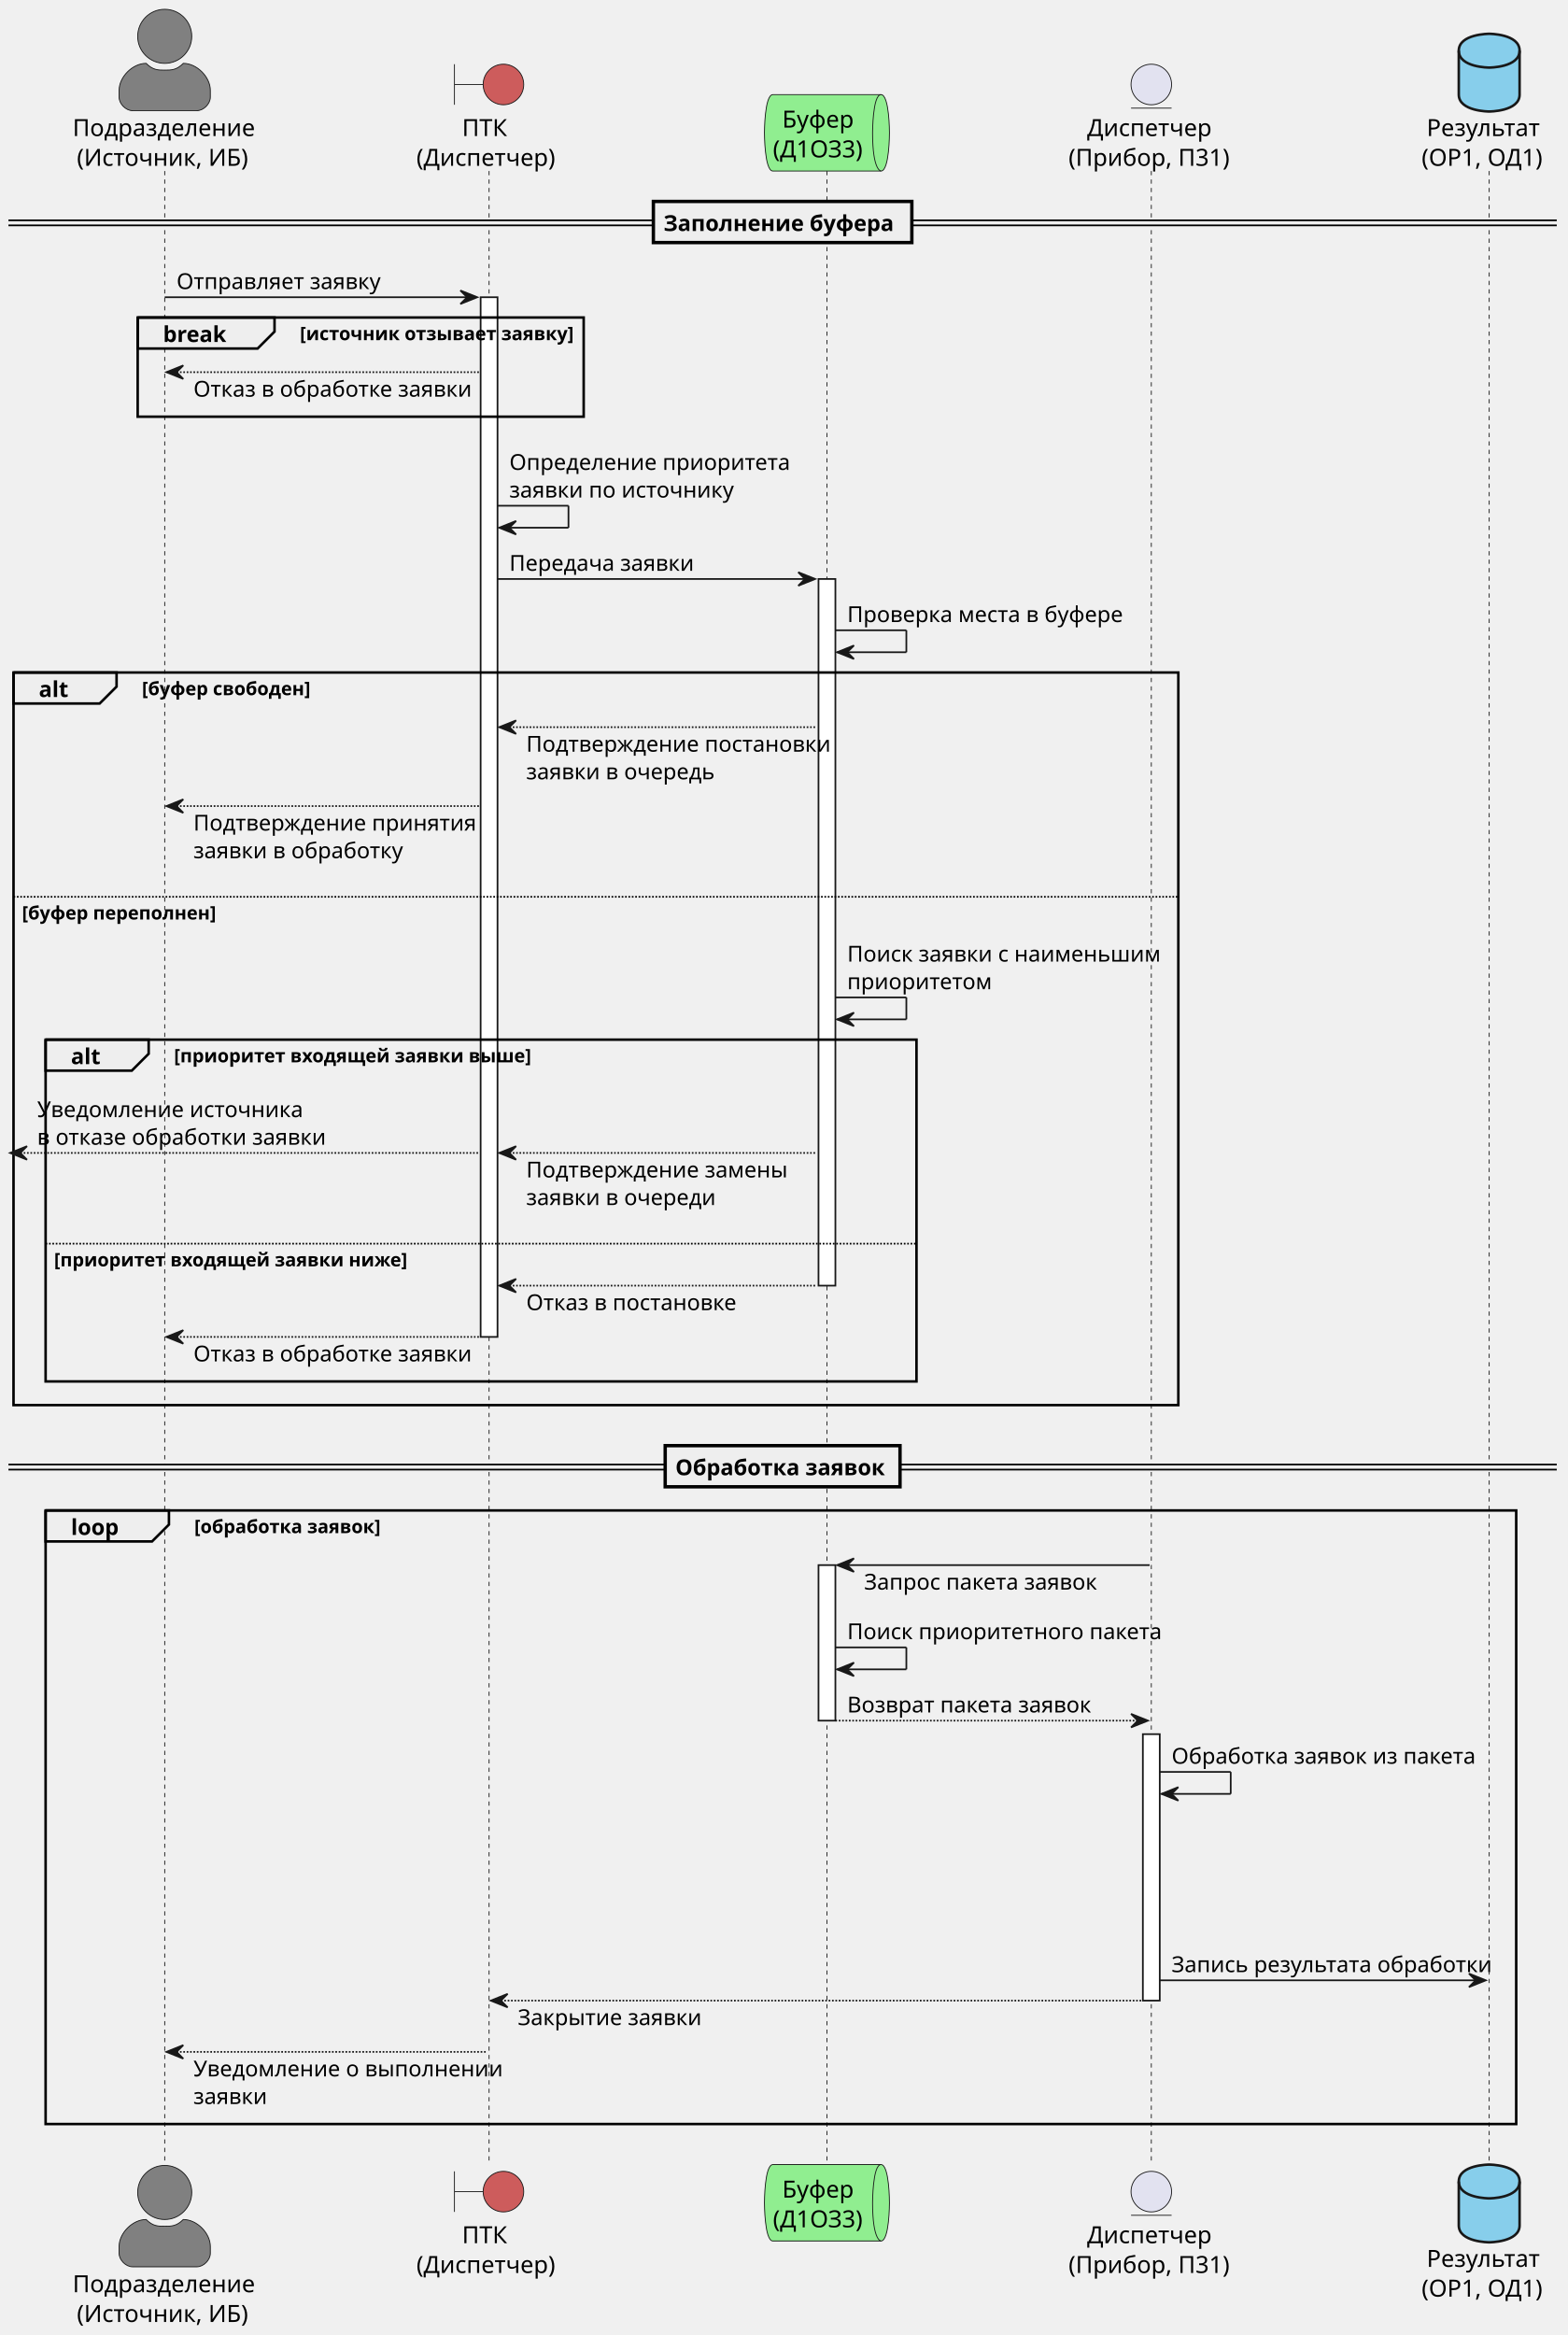
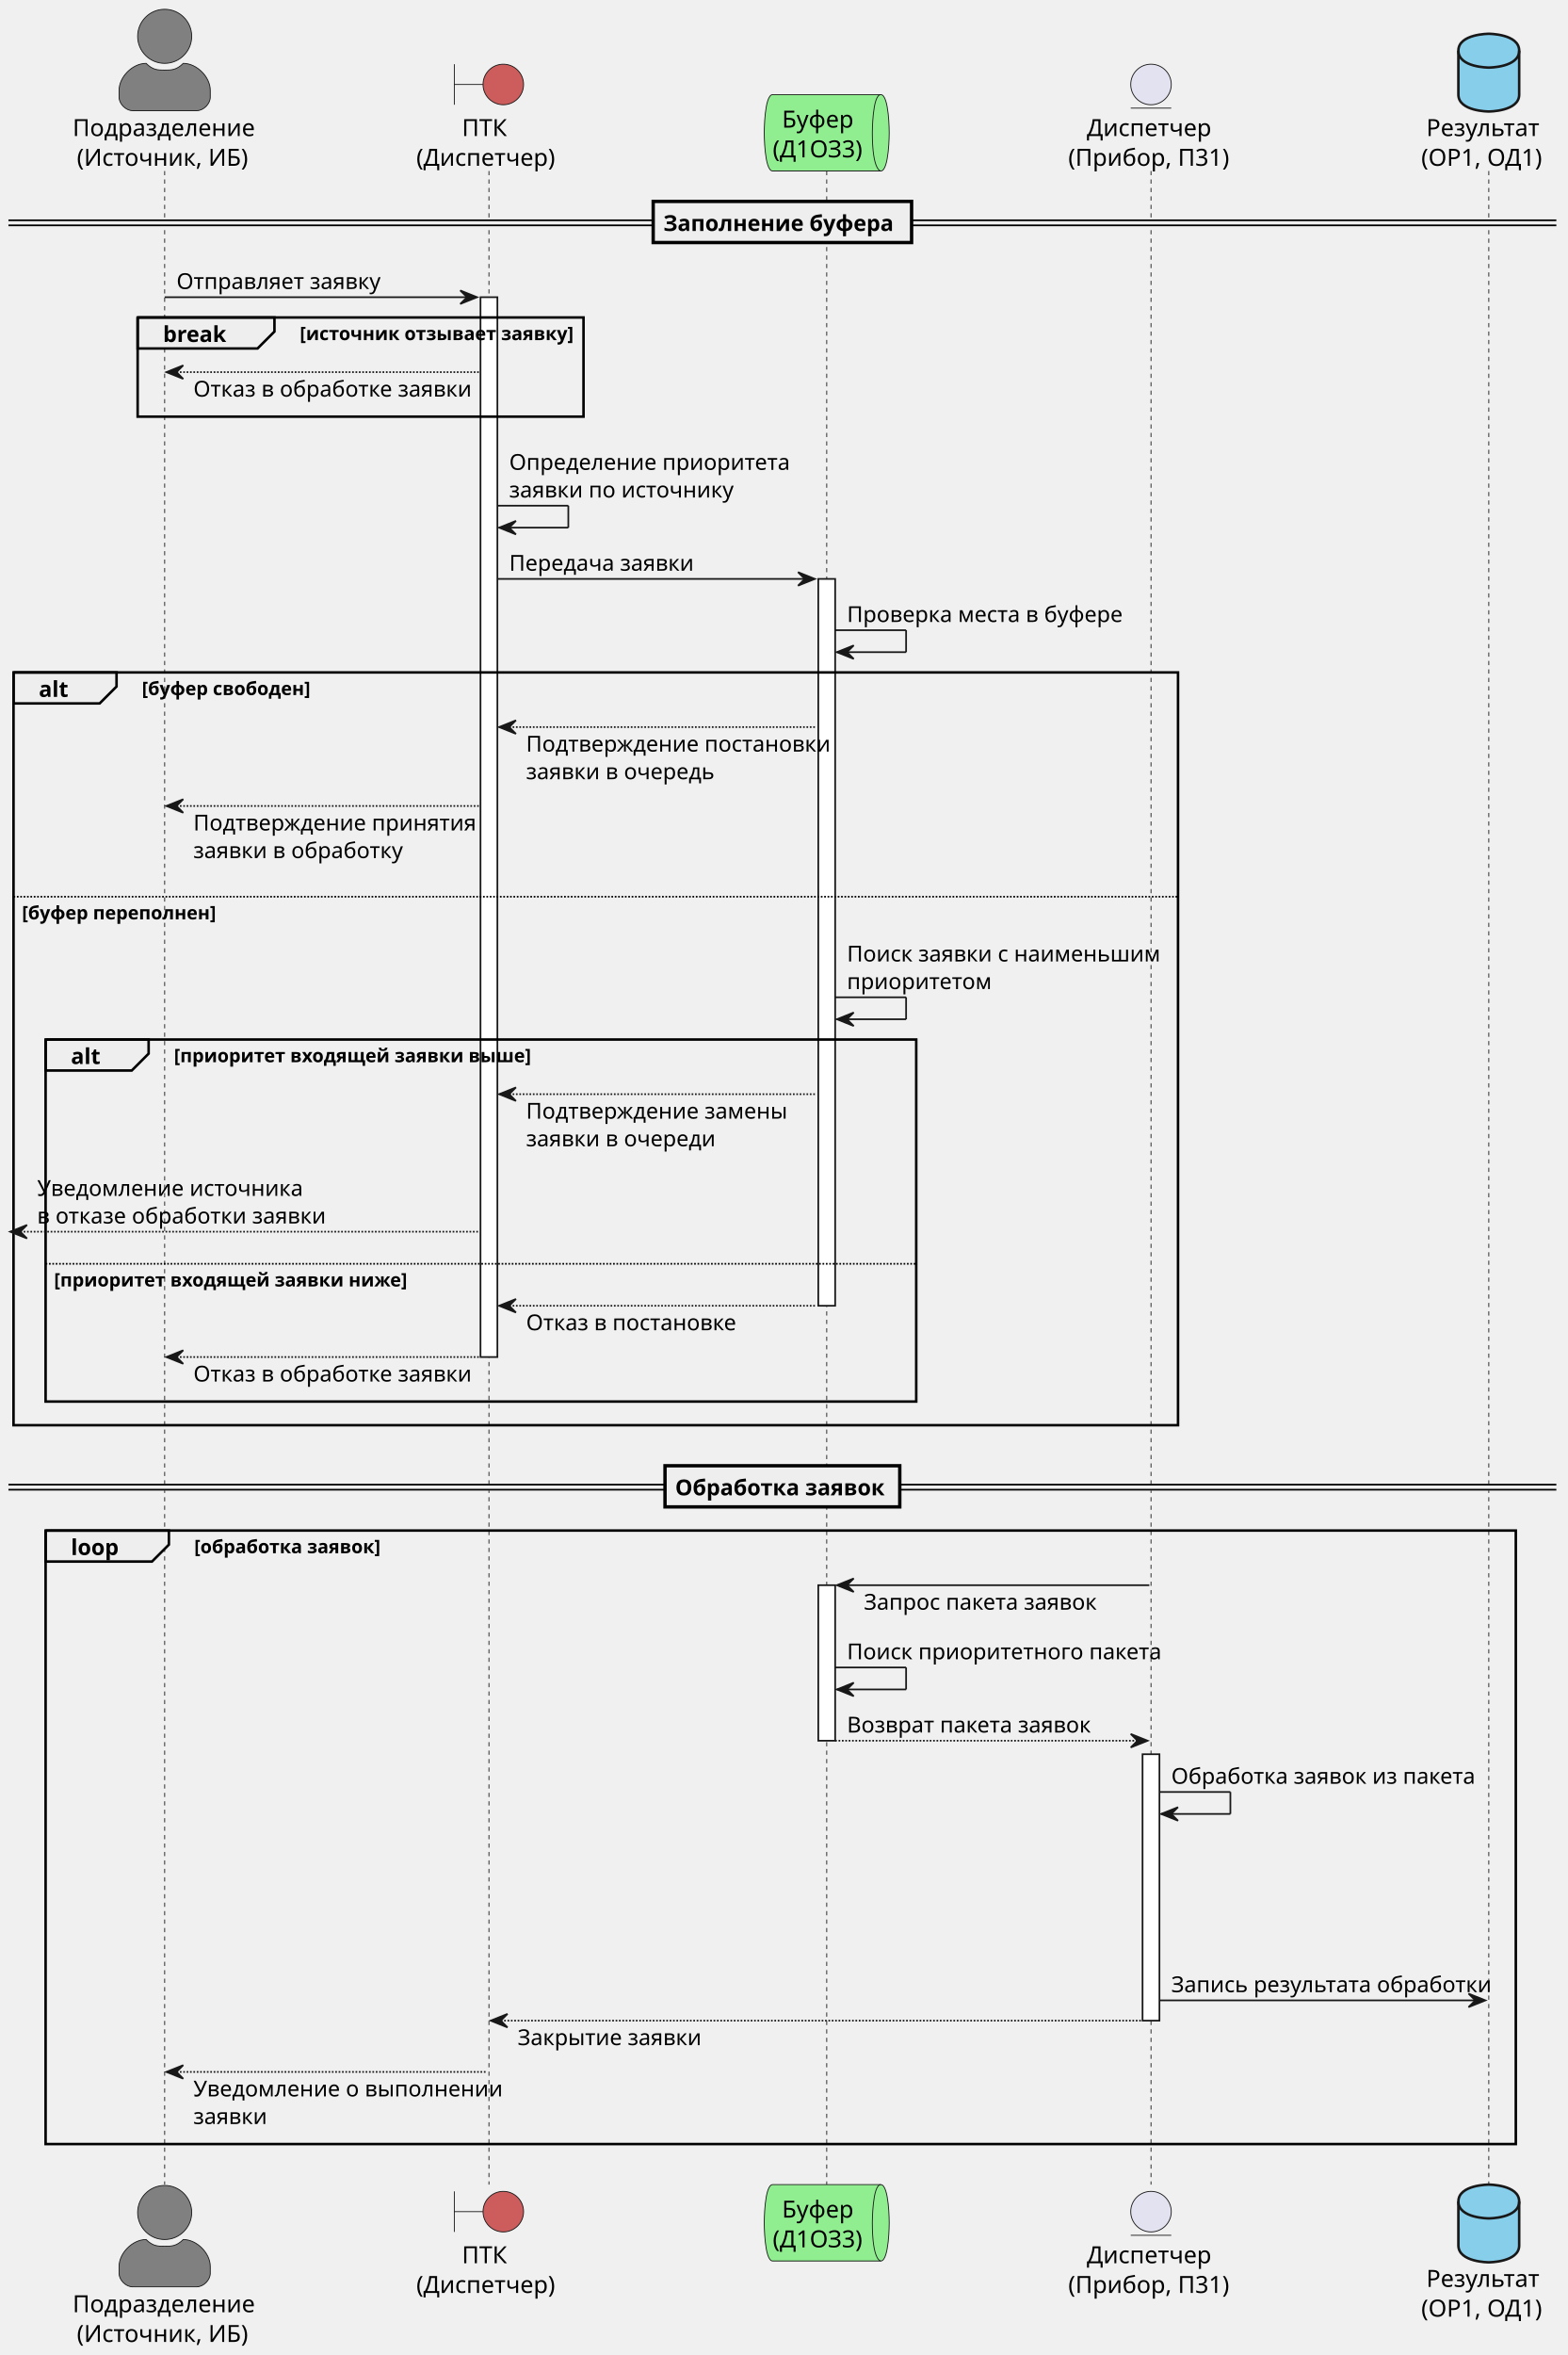
- <svg xmlns="http://www.w3.org/2000/svg" contentStyleType="text/css" height="2764px" preserveAspectRatio="none" style="width:1856px;height:2764px;background:#FFFFFF;" version="1.1" viewBox="0 0 1856 2764" width="1856px" zoomAndPan="magnify">
+ <svg xmlns="http://www.w3.org/2000/svg" contentStyleType="text/css" height="2788px" preserveAspectRatio="none" style="width:1856px;height:2788px;background:#FFFFFF;" version="1.1" viewBox="0 0 1856 2788" width="1856px" zoomAndPan="magnify">
  <defs />
  <g>
-     <line style="stroke:#181818;stroke-width:1.0;stroke-dasharray:5.0,5.0;" x1="195" x2="195" y1="202.438" y2="2562.281" />
-     <line style="stroke:#181818;stroke-width:1.0;stroke-dasharray:5.0,5.0;" x1="579" x2="579" y1="202.438" y2="2562.281" />
-     <rect fill="#FFFFFF" height="1230.703" style="stroke:#181818;stroke-width:2.0;" width="20" x="569" y="351.844" />
-     <line style="stroke:#181818;stroke-width:1.0;stroke-dasharray:5.0,5.0;" x1="979" x2="979" y1="202.438" y2="2562.281" />
-     <rect fill="#FFFFFF" height="836.484" style="stroke:#181818;stroke-width:2.0;" width="20" x="969" y="685.359" />
-     <rect fill="#FFFFFF" height="184.109" style="stroke:#181818;stroke-width:2.0;" width="20" x="969" y="1852.656" />
-     <line style="stroke:#181818;stroke-width:1.0;stroke-dasharray:5.0,5.0;" x1="1363" x2="1363" y1="202.438" y2="2562.281" />
-     <rect fill="#FFFFFF" height="315.406" style="stroke:#181818;stroke-width:2.0;" width="20" x="1353" y="2052.766" />
-     <line style="stroke:#181818;stroke-width:1.0;stroke-dasharray:5.0,5.0;" x1="1763" x2="1763" y1="202.438" y2="2562.281" />
+     <line style="stroke:#181818;stroke-width:1.0;stroke-dasharray:5.0,5.0;" x1="195" x2="195" y1="202.438" y2="2586.281" />
+     <line style="stroke:#181818;stroke-width:1.0;stroke-dasharray:5.0,5.0;" x1="579" x2="579" y1="202.438" y2="2586.281" />
+     <rect fill="#FFFFFF" height="1254.703" style="stroke:#181818;stroke-width:2.0;" width="20" x="569" y="351.844" />
+     <line style="stroke:#181818;stroke-width:1.0;stroke-dasharray:5.0,5.0;" x1="979" x2="979" y1="202.438" y2="2586.281" />
+     <rect fill="#FFFFFF" height="860.484" style="stroke:#181818;stroke-width:2.0;" width="20" x="969" y="685.359" />
+     <rect fill="#FFFFFF" height="184.109" style="stroke:#181818;stroke-width:2.0;" width="20" x="969" y="1876.656" />
+     <line style="stroke:#181818;stroke-width:1.0;stroke-dasharray:5.0,5.0;" x1="1363" x2="1363" y1="202.438" y2="2586.281" />
+     <rect fill="#FFFFFF" height="315.406" style="stroke:#181818;stroke-width:2.0;" width="20" x="1353" y="2076.766" />
+     <line style="stroke:#181818;stroke-width:1.0;stroke-dasharray:5.0,5.0;" x1="1763" x2="1763" y1="202.438" y2="2586.281" />
    <text fill="#000000" font-family="sans-serif" font-size="28" lengthAdjust="spacing" textLength="206" x="86" y="161.066">Подразделение</text>
    <text fill="#000000" font-family="sans-serif" font-size="28" lengthAdjust="spacing" textLength="196" x="91" y="196.285">(Источник, ИБ)</text>
    <ellipse cx="195" cy="43" fill="#808080" rx="32" ry="32" style="stroke:#181818;stroke-width:1.0;" />
    <path d="M195,83 C203,83 209,83 217,75 C233,75 249,91 249,107 L249,115 C249,123 241,131 233,131 L157,131 C149,131 141,123 141,115 L141,107 C141,91 157,75 173,75 C181,83 187,83 195,83 " fill="#808080" style="stroke:#181818;stroke-width:1.0;" />
    <text fill="#000000" font-family="sans-serif" font-size="28" lengthAdjust="spacing" textLength="52" x="547" y="161.066">ПТК</text>
    <text fill="#000000" font-family="sans-serif" font-size="28" lengthAdjust="spacing" textLength="160" x="493" y="196.285">(Диспетчер)</text>
    <path d="M538,76 L538,124 M538,100 L572,100 " fill="none" style="stroke:#181818;stroke-width:1.0;" />
    <ellipse cx="596" cy="100" fill="#CD5C5C" rx="24" ry="24" style="stroke:#181818;stroke-width:1.0;" />
    <path d="M915,112 L1043,112 C1053,112 1053,157.219 1053,157.219 C1053,157.219 1053,202.438 1043,202.438 L915,202.438 C905,202.438 905,157.219 905,157.219 C905,157.219 905,112 915,112 " fill="#90EE90" style="stroke:#181818;stroke-width:1.0;" />
    <path d="M1043,112 C1033,112 1033,157.219 1033,157.219 C1033,202.438 1043,202.438 1043,202.438 " fill="none" style="stroke:#181818;stroke-width:1.0;" />
    <text fill="#000000" font-family="sans-serif" font-size="28" lengthAdjust="spacing" textLength="86" x="926" y="151.066">Буфер</text>
    <text fill="#000000" font-family="sans-serif" font-size="28" lengthAdjust="spacing" textLength="108" x="915" y="186.285">(Д1ОЗ3)</text>
    <text fill="#000000" font-family="sans-serif" font-size="28" lengthAdjust="spacing" textLength="140" x="1287" y="161.066">Диспетчер</text>
    <text fill="#000000" font-family="sans-serif" font-size="28" lengthAdjust="spacing" textLength="184" x="1265" y="196.285">(Прибор, П31)</text>
    <ellipse cx="1363" cy="100" fill="#E2E2F0" rx="24" ry="24" style="stroke:#181818;stroke-width:1.0;" />
    <line style="stroke:#181818;stroke-width:1.0;" x1="1339" x2="1387" y1="128" y2="128" />
    <text fill="#000000" font-family="sans-serif" font-size="28" lengthAdjust="spacing" textLength="136" x="1689" y="161.066">Результат</text>
    <text fill="#000000" font-family="sans-serif" font-size="28" lengthAdjust="spacing" textLength="148" x="1683" y="196.285">(ОР1, ОД1)</text>
    <path d="M1727,60 C1727,40 1763,40 1763,40 C1763,40 1799,40 1799,60 L1799,112 C1799,132 1763,132 1763,132 C1763,132 1727,132 1727,112 L1727,60 " fill="#87CEEB" style="stroke:#181818;stroke-width:3.0;" />
    <path d="M1727,60 C1727,80 1763,80 1763,80 C1763,80 1799,80 1799,60 " fill="none" style="stroke:#181818;stroke-width:3.0;" />
-     <text fill="#000000" font-family="sans-serif" font-size="28" lengthAdjust="spacing" textLength="206" x="86" y="2713.348">Подразделение</text>
-     <text fill="#000000" font-family="sans-serif" font-size="28" lengthAdjust="spacing" textLength="196" x="91" y="2748.566">(Источник, ИБ)</text>
-     <ellipse cx="195" cy="2595.281" fill="#808080" rx="32" ry="32" style="stroke:#181818;stroke-width:1.0;" />
-     <path d="M195,2635.281 C203,2635.281 209,2635.281 217,2627.281 C233,2627.281 249,2643.281 249,2659.281 L249,2667.281 C249,2675.281 241,2683.281 233,2683.281 L157,2683.281 C149,2683.281 141,2675.281 141,2667.281 L141,2659.281 C141,2643.281 157,2627.281 173,2627.281 C181,2635.281 187,2635.281 195,2635.281 " fill="#808080" style="stroke:#181818;stroke-width:1.0;" />
-     <text fill="#000000" font-family="sans-serif" font-size="28" lengthAdjust="spacing" textLength="52" x="547" y="2655.348">ПТК</text>
-     <text fill="#000000" font-family="sans-serif" font-size="28" lengthAdjust="spacing" textLength="160" x="493" y="2690.566">(Диспетчер)</text>
-     <path d="M538,2570.281 L538,2618.281 M538,2594.281 L572,2594.281 " fill="none" style="stroke:#181818;stroke-width:1.0;" />
-     <ellipse cx="596" cy="2594.281" fill="#CD5C5C" rx="24" ry="24" style="stroke:#181818;stroke-width:1.0;" />
-     <path d="M915,2562.281 L1043,2562.281 C1053,2562.281 1053,2607.5 1053,2607.5 C1053,2607.5 1053,2652.719 1043,2652.719 L915,2652.719 C905,2652.719 905,2607.5 905,2607.5 C905,2607.5 905,2562.281 915,2562.281 " fill="#90EE90" style="stroke:#181818;stroke-width:1.0;" />
-     <path d="M1043,2562.281 C1033,2562.281 1033,2607.5 1033,2607.5 C1033,2652.719 1043,2652.719 1043,2652.719 " fill="none" style="stroke:#181818;stroke-width:1.0;" />
-     <text fill="#000000" font-family="sans-serif" font-size="28" lengthAdjust="spacing" textLength="86" x="926" y="2601.348">Буфер</text>
-     <text fill="#000000" font-family="sans-serif" font-size="28" lengthAdjust="spacing" textLength="108" x="915" y="2636.566">(Д1ОЗ3)</text>
-     <text fill="#000000" font-family="sans-serif" font-size="28" lengthAdjust="spacing" textLength="140" x="1287" y="2655.348">Диспетчер</text>
-     <text fill="#000000" font-family="sans-serif" font-size="28" lengthAdjust="spacing" textLength="184" x="1265" y="2690.566">(Прибор, П31)</text>
-     <ellipse cx="1363" cy="2594.281" fill="#E2E2F0" rx="24" ry="24" style="stroke:#181818;stroke-width:1.0;" />
-     <line style="stroke:#181818;stroke-width:1.0;" x1="1339" x2="1387" y1="2622.281" y2="2622.281" />
-     <text fill="#000000" font-family="sans-serif" font-size="28" lengthAdjust="spacing" textLength="136" x="1689" y="2683.348">Результат</text>
-     <text fill="#000000" font-family="sans-serif" font-size="28" lengthAdjust="spacing" textLength="148" x="1683" y="2718.566">(ОР1, ОД1)</text>
-     <path d="M1727,2582.281 C1727,2562.281 1763,2562.281 1763,2562.281 C1763,2562.281 1799,2562.281 1799,2582.281 L1799,2634.281 C1799,2654.281 1763,2654.281 1763,2654.281 C1763,2654.281 1727,2654.281 1727,2634.281 L1727,2582.281 " fill="#87CEEB" style="stroke:#181818;stroke-width:3.0;" />
-     <path d="M1727,2582.281 C1727,2602.281 1763,2602.281 1763,2602.281 C1763,2602.281 1799,2602.281 1799,2582.281 " fill="none" style="stroke:#181818;stroke-width:3.0;" />
+     <text fill="#000000" font-family="sans-serif" font-size="28" lengthAdjust="spacing" textLength="206" x="86" y="2737.348">Подразделение</text>
+     <text fill="#000000" font-family="sans-serif" font-size="28" lengthAdjust="spacing" textLength="196" x="91" y="2772.566">(Источник, ИБ)</text>
+     <ellipse cx="195" cy="2619.281" fill="#808080" rx="32" ry="32" style="stroke:#181818;stroke-width:1.0;" />
+     <path d="M195,2659.281 C203,2659.281 209,2659.281 217,2651.281 C233,2651.281 249,2667.281 249,2683.281 L249,2691.281 C249,2699.281 241,2707.281 233,2707.281 L157,2707.281 C149,2707.281 141,2699.281 141,2691.281 L141,2683.281 C141,2667.281 157,2651.281 173,2651.281 C181,2659.281 187,2659.281 195,2659.281 " fill="#808080" style="stroke:#181818;stroke-width:1.0;" />
+     <text fill="#000000" font-family="sans-serif" font-size="28" lengthAdjust="spacing" textLength="52" x="547" y="2679.348">ПТК</text>
+     <text fill="#000000" font-family="sans-serif" font-size="28" lengthAdjust="spacing" textLength="160" x="493" y="2714.566">(Диспетчер)</text>
+     <path d="M538,2594.281 L538,2642.281 M538,2618.281 L572,2618.281 " fill="none" style="stroke:#181818;stroke-width:1.0;" />
+     <ellipse cx="596" cy="2618.281" fill="#CD5C5C" rx="24" ry="24" style="stroke:#181818;stroke-width:1.0;" />
+     <path d="M915,2586.281 L1043,2586.281 C1053,2586.281 1053,2631.5 1053,2631.5 C1053,2631.5 1053,2676.719 1043,2676.719 L915,2676.719 C905,2676.719 905,2631.5 905,2631.5 C905,2631.5 905,2586.281 915,2586.281 " fill="#90EE90" style="stroke:#181818;stroke-width:1.0;" />
+     <path d="M1043,2586.281 C1033,2586.281 1033,2631.5 1033,2631.5 C1033,2676.719 1043,2676.719 1043,2676.719 " fill="none" style="stroke:#181818;stroke-width:1.0;" />
+     <text fill="#000000" font-family="sans-serif" font-size="28" lengthAdjust="spacing" textLength="86" x="926" y="2625.348">Буфер</text>
+     <text fill="#000000" font-family="sans-serif" font-size="28" lengthAdjust="spacing" textLength="108" x="915" y="2660.566">(Д1ОЗ3)</text>
+     <text fill="#000000" font-family="sans-serif" font-size="28" lengthAdjust="spacing" textLength="140" x="1287" y="2679.348">Диспетчер</text>
+     <text fill="#000000" font-family="sans-serif" font-size="28" lengthAdjust="spacing" textLength="184" x="1265" y="2714.566">(Прибор, П31)</text>
+     <ellipse cx="1363" cy="2618.281" fill="#E2E2F0" rx="24" ry="24" style="stroke:#181818;stroke-width:1.0;" />
+     <line style="stroke:#181818;stroke-width:1.0;" x1="1339" x2="1387" y1="2646.281" y2="2646.281" />
+     <text fill="#000000" font-family="sans-serif" font-size="28" lengthAdjust="spacing" textLength="136" x="1689" y="2707.348">Результат</text>
+     <text fill="#000000" font-family="sans-serif" font-size="28" lengthAdjust="spacing" textLength="148" x="1683" y="2742.566">(ОР1, ОД1)</text>
+     <path d="M1727,2606.281 C1727,2586.281 1763,2586.281 1763,2586.281 C1763,2586.281 1799,2586.281 1799,2606.281 L1799,2658.281 C1799,2678.281 1763,2678.281 1763,2678.281 C1763,2678.281 1727,2678.281 1727,2658.281 L1727,2606.281 " fill="#87CEEB" style="stroke:#181818;stroke-width:3.0;" />
+     <path d="M1727,2606.281 C1727,2626.281 1763,2626.281 1763,2626.281 C1763,2626.281 1799,2626.281 1799,2606.281 " fill="none" style="stroke:#181818;stroke-width:3.0;" />
    <rect fill="#EEEEEE" height="6" style="stroke:#EEEEEE;stroke-width:2.0;" width="1833" x="10" y="260.789" />
    <line style="stroke:#000000;stroke-width:2.0;" x1="10" x2="1843" y1="260.789" y2="260.789" />
    <line style="stroke:#000000;stroke-width:2.0;" x1="10" x2="1843" y1="266.789" y2="266.789" />
    <rect fill="#EEEEEE" height="48.703" style="stroke:#000000;stroke-width:4.0;" width="306" x="773.5" y="238.438" />
    <text fill="#000000" font-family="sans-serif" font-size="26" font-weight="bold" lengthAdjust="spacing" textLength="270" x="785.5" y="273.428">Заполнение буфера</text>
    <polygon fill="#181818" points="545,343.844,565,351.844,545,359.844,553,351.844" style="stroke:#181818;stroke-width:2.0;" />
    <line style="stroke:#181818;stroke-width:2.0;" x1="195" x2="557" y1="351.844" y2="351.844" />
    <text fill="#000000" font-family="sans-serif" font-size="26" lengthAdjust="spacing" textLength="226" x="209" y="342.131">Отправляет заявку</text>
    <path d="M163,375.844 L325,375.844 L325,392.547 L305,412.547 L163,412.547 L163,375.844 " fill="#EEEEEE" style="stroke:#000000;stroke-width:3.0;" />
    <rect fill="none" height="117.406" style="stroke:#000000;stroke-width:3.0;" width="528" x="163" y="375.844" />
    <text fill="#000000" font-family="sans-serif" font-size="26" font-weight="bold" lengthAdjust="spacing" textLength="72" x="193" y="404.834">break</text>
    <text fill="#000000" font-family="sans-serif" font-size="22" font-weight="bold" lengthAdjust="spacing" textLength="304" x="355" y="402.682">[источник отзывает заявку]</text>
    <polygon fill="#181818" points="217,432.547,197,440.547,217,448.547,209,440.547" style="stroke:#181818;stroke-width:2.0;" />
    <line style="stroke:#181818;stroke-width:2.0;stroke-dasharray:2.0,2.0;" x1="205" x2="567" y1="440.547" y2="440.547" />
    <text fill="#000000" font-family="sans-serif" font-size="26" lengthAdjust="spacing" textLength="306" x="229" y="469.537">Отказ в обработке заявки</text>
    <line style="stroke:#181818;stroke-width:2.0;" x1="589" x2="673" y1="598.656" y2="598.656" />
    <line style="stroke:#181818;stroke-width:2.0;" x1="673" x2="673" y1="598.656" y2="624.656" />
    <line style="stroke:#181818;stroke-width:2.0;" x1="591" x2="673" y1="624.656" y2="624.656" />
    <polygon fill="#181818" points="611,616.656,591,624.656,611,632.656,603,624.656" style="stroke:#181818;stroke-width:2.0;" />
    <text fill="#000000" font-family="sans-serif" font-size="26" lengthAdjust="spacing" textLength="302" x="603" y="556.24">Определение приоритета</text>
    <text fill="#000000" font-family="sans-serif" font-size="26" lengthAdjust="spacing" textLength="244" x="603" y="588.943">заявки по источнику</text>
    <polygon fill="#181818" points="945,677.359,965,685.359,945,693.359,953,685.359" style="stroke:#181818;stroke-width:2.0;" />
    <line style="stroke:#181818;stroke-width:2.0;" x1="589" x2="957" y1="685.359" y2="685.359" />
    <text fill="#000000" font-family="sans-serif" font-size="26" lengthAdjust="spacing" textLength="206" x="603" y="675.646">Передача заявки</text>
    <line style="stroke:#181818;stroke-width:2.0;" x1="989" x2="1073" y1="746.062" y2="746.062" />
    <line style="stroke:#181818;stroke-width:2.0;" x1="1073" x2="1073" y1="746.062" y2="772.062" />
    <line style="stroke:#181818;stroke-width:2.0;" x1="991" x2="1073" y1="772.062" y2="772.062" />
    <polygon fill="#181818" points="1011,764.062,991,772.062,1011,780.062,1003,772.062" style="stroke:#181818;stroke-width:2.0;" />
    <text fill="#000000" font-family="sans-serif" font-size="26" lengthAdjust="spacing" textLength="310" x="1003" y="736.35">Проверка места в буфере</text>
    <path d="M16,796.062 L138,796.062 L138,812.766 L118,832.766 L16,832.766 L16,796.062 " fill="#EEEEEE" style="stroke:#000000;stroke-width:3.0;" />
-     <rect fill="none" height="867.188" style="stroke:#000000;stroke-width:3.0;" width="1379" x="16" y="796.062" />
+     <rect fill="none" height="891.188" style="stroke:#000000;stroke-width:3.0;" width="1379" x="16" y="796.062" />
    <text fill="#000000" font-family="sans-serif" font-size="26" font-weight="bold" lengthAdjust="spacing" textLength="32" x="46" y="825.053">alt</text>
    <text fill="#000000" font-family="sans-serif" font-size="22" font-weight="bold" lengthAdjust="spacing" textLength="204" x="168" y="822.9">[буфер свободен]</text>
    <line style="stroke:#000000;stroke-width:2.0;stroke-dasharray:2.0,2.0;" x1="16" x2="1395" y1="1061.578" y2="1061.578" />
    <text fill="#000000" font-family="sans-serif" font-size="22" font-weight="bold" lengthAdjust="spacing" textLength="234" x="26" y="1088.416">[буфер переполнен]</text>
    <polygon fill="#181818" points="611,852.766,591,860.766,611,868.766,603,860.766" style="stroke:#181818;stroke-width:2.0;" />
    <line style="stroke:#181818;stroke-width:2.0;stroke-dasharray:2.0,2.0;" x1="599" x2="967" y1="860.766" y2="860.766" />
    <text fill="#000000" font-family="sans-serif" font-size="26" lengthAdjust="spacing" textLength="332" x="623" y="889.756">Подтверждение постановки</text>
    <text fill="#000000" font-family="sans-serif" font-size="26" lengthAdjust="spacing" textLength="210" x="623" y="922.459">заявки в очередь</text>
    <polygon fill="#181818" points="217,946.172,197,954.172,217,962.172,209,954.172" style="stroke:#181818;stroke-width:2.0;" />
    <line style="stroke:#181818;stroke-width:2.0;stroke-dasharray:2.0,2.0;" x1="205" x2="567" y1="954.172" y2="954.172" />
    <text fill="#000000" font-family="sans-serif" font-size="26" lengthAdjust="spacing" textLength="306" x="229" y="983.162">Подтверждение принятия</text>
    <text fill="#000000" font-family="sans-serif" font-size="26" lengthAdjust="spacing" textLength="230" x="229" y="1015.865">заявки в обработку</text>
    <line style="stroke:#181818;stroke-width:2.0;" x1="989" x2="1073" y1="1180.656" y2="1180.656" />
    <line style="stroke:#181818;stroke-width:2.0;" x1="1073" x2="1073" y1="1180.656" y2="1206.656" />
    <line style="stroke:#181818;stroke-width:2.0;" x1="991" x2="1073" y1="1206.656" y2="1206.656" />
    <polygon fill="#181818" points="1011,1198.656,991,1206.656,1011,1214.656,1003,1206.656" style="stroke:#181818;stroke-width:2.0;" />
    <text fill="#000000" font-family="sans-serif" font-size="26" lengthAdjust="spacing" textLength="346" x="1003" y="1138.24">Поиск заявки с наименьшим</text>
    <text fill="#000000" font-family="sans-serif" font-size="26" lengthAdjust="spacing" textLength="150" x="1003" y="1170.943">приоритетом</text>
    <path d="M54,1230.656 L176,1230.656 L176,1247.359 L156,1267.359 L54,1267.359 L54,1230.656 " fill="#EEEEEE" style="stroke:#000000;stroke-width:3.0;" />
-     <rect fill="none" height="404.594" style="stroke:#000000;stroke-width:3.0;" width="1031" x="54" y="1230.656" />
+     <rect fill="none" height="428.594" style="stroke:#000000;stroke-width:3.0;" width="1031" x="54" y="1230.656" />
    <text fill="#000000" font-family="sans-serif" font-size="26" font-weight="bold" lengthAdjust="spacing" textLength="32" x="84" y="1259.647">alt</text>
    <text fill="#000000" font-family="sans-serif" font-size="22" font-weight="bold" lengthAdjust="spacing" textLength="402" x="206" y="1257.494">[приоритет входящей заявки выше]</text>
-     <line style="stroke:#000000;stroke-width:2.0;stroke-dasharray:2.0,2.0;" x1="54" x2="1085" y1="1472.172" y2="1472.172" />
-     <text fill="#000000" font-family="sans-serif" font-size="22" font-weight="bold" lengthAdjust="spacing" textLength="398" x="64" y="1499.01">[приоритет входящей заявки ниже]</text>
-     <polygon fill="#181818" points="611,1356.766,591,1364.766,611,1372.766,603,1364.766" style="stroke:#181818;stroke-width:2.0;" />
-     <line style="stroke:#181818;stroke-width:2.0;stroke-dasharray:2.0,2.0;" x1="599" x2="967" y1="1364.766" y2="1364.766" />
-     <text fill="#000000" font-family="sans-serif" font-size="26" lengthAdjust="spacing" textLength="288" x="623" y="1393.756">Подтверждение замены</text>
-     <text fill="#000000" font-family="sans-serif" font-size="26" lengthAdjust="spacing" textLength="210" x="623" y="1426.459">заявки в очереди</text>
-     <polygon fill="#181818" points="32,1356.766,12,1364.766,32,1372.766,24,1364.766" style="stroke:#181818;stroke-width:2.0;" />
-     <line style="stroke:#181818;stroke-width:2.0;stroke-dasharray:2.0,2.0;" x1="20" x2="567" y1="1364.766" y2="1364.766" />
-     <text fill="#000000" font-family="sans-serif" font-size="26" lengthAdjust="spacing" textLength="290" x="44" y="1322.35">Уведомление источника</text>
-     <text fill="#000000" font-family="sans-serif" font-size="26" lengthAdjust="spacing" textLength="314" x="44" y="1355.053">в отказе обработки заявки</text>
-     <polygon fill="#181818" points="611,1513.844,591,1521.844,611,1529.844,603,1521.844" style="stroke:#181818;stroke-width:2.0;" />
-     <line style="stroke:#181818;stroke-width:2.0;stroke-dasharray:2.0,2.0;" x1="599" x2="967" y1="1521.844" y2="1521.844" />
-     <text fill="#000000" font-family="sans-serif" font-size="26" lengthAdjust="spacing" textLength="232" x="623" y="1550.834">Отказ в постановке</text>
-     <polygon fill="#181818" points="217,1574.547,197,1582.547,217,1590.547,209,1582.547" style="stroke:#181818;stroke-width:2.0;" />
-     <line style="stroke:#181818;stroke-width:2.0;stroke-dasharray:2.0,2.0;" x1="205" x2="567" y1="1582.547" y2="1582.547" />
-     <text fill="#000000" font-family="sans-serif" font-size="26" lengthAdjust="spacing" textLength="306" x="229" y="1611.537">Отказ в обработке заявки</text>
-     <rect fill="#EEEEEE" height="6" style="stroke:#EEEEEE;stroke-width:2.0;" width="1833" x="10" y="1733.602" />
-     <line style="stroke:#000000;stroke-width:2.0;" x1="10" x2="1843" y1="1733.602" y2="1733.602" />
-     <line style="stroke:#000000;stroke-width:2.0;" x1="10" x2="1843" y1="1739.602" y2="1739.602" />
-     <rect fill="#EEEEEE" height="48.703" style="stroke:#000000;stroke-width:4.0;" width="278" x="787.5" y="1711.25" />
-     <text fill="#000000" font-family="sans-serif" font-size="26" font-weight="bold" lengthAdjust="spacing" textLength="242" x="799.5" y="1746.24">Обработка заявок</text>
-     <path d="M54,1787.953 L200,1787.953 L200,1804.656 L180,1824.656 L54,1824.656 L54,1787.953 " fill="#EEEEEE" style="stroke:#000000;stroke-width:3.0;" />
-     <rect fill="none" height="726.328" style="stroke:#000000;stroke-width:3.0;" width="1741" x="54" y="1787.953" />
-     <text fill="#000000" font-family="sans-serif" font-size="26" font-weight="bold" lengthAdjust="spacing" textLength="56" x="84" y="1816.943">loop</text>
-     <text fill="#000000" font-family="sans-serif" font-size="22" font-weight="bold" lengthAdjust="spacing" textLength="212" x="230" y="1814.791">[обработка заявок]</text>
-     <polygon fill="#181818" points="1011,1844.656,991,1852.656,1011,1860.656,1003,1852.656" style="stroke:#181818;stroke-width:2.0;" />
-     <line style="stroke:#181818;stroke-width:2.0;" x1="999" x2="1361" y1="1852.656" y2="1852.656" />
-     <text fill="#000000" font-family="sans-serif" font-size="26" lengthAdjust="spacing" textLength="260" x="1023" y="1881.647">Запрос пакета заявок</text>
-     <line style="stroke:#181818;stroke-width:2.0;" x1="989" x2="1073" y1="1950.062" y2="1950.062" />
-     <line style="stroke:#181818;stroke-width:2.0;" x1="1073" x2="1073" y1="1950.062" y2="1976.062" />
-     <line style="stroke:#181818;stroke-width:2.0;" x1="991" x2="1073" y1="1976.062" y2="1976.062" />
-     <polygon fill="#181818" points="1011,1968.062,991,1976.062,1011,1984.062,1003,1976.062" style="stroke:#181818;stroke-width:2.0;" />
-     <text fill="#000000" font-family="sans-serif" font-size="26" lengthAdjust="spacing" textLength="336" x="1003" y="1940.35">Поиск приоритетного пакета</text>
-     <polygon fill="#181818" points="1339,2028.766,1359,2036.766,1339,2044.766,1347,2036.766" style="stroke:#181818;stroke-width:2.0;" />
-     <line style="stroke:#181818;stroke-width:2.0;stroke-dasharray:2.0,2.0;" x1="989" x2="1351" y1="2036.766" y2="2036.766" />
-     <text fill="#000000" font-family="sans-serif" font-size="26" lengthAdjust="spacing" textLength="270" x="1003" y="2027.053">Возврат пакета заявок</text>
-     <line style="stroke:#181818;stroke-width:2.0;" x1="1373" x2="1457" y1="2097.469" y2="2097.469" />
-     <line style="stroke:#181818;stroke-width:2.0;" x1="1457" x2="1457" y1="2097.469" y2="2123.469" />
-     <line style="stroke:#181818;stroke-width:2.0;" x1="1375" x2="1457" y1="2123.469" y2="2123.469" />
-     <polygon fill="#181818" points="1395,2115.469,1375,2123.469,1395,2131.469,1387,2123.469" style="stroke:#181818;stroke-width:2.0;" />
-     <text fill="#000000" font-family="sans-serif" font-size="26" lengthAdjust="spacing" textLength="334" x="1387" y="2087.756">Обработка заявок из пакета</text>
-     <polygon fill="#181818" points="1739,2336.172,1759,2344.172,1739,2352.172,1747,2344.172" style="stroke:#181818;stroke-width:2.0;" />
-     <line style="stroke:#181818;stroke-width:2.0;" x1="1373" x2="1751" y1="2344.172" y2="2344.172" />
-     <text fill="#000000" font-family="sans-serif" font-size="26" lengthAdjust="spacing" textLength="352" x="1387" y="2334.459">Запись результата обработки</text>
-     <polygon fill="#181818" points="601,2360.172,581,2368.172,601,2376.172,593,2368.172" style="stroke:#181818;stroke-width:2.0;" />
-     <line style="stroke:#181818;stroke-width:2.0;stroke-dasharray:2.0,2.0;" x1="589" x2="1351" y1="2368.172" y2="2368.172" />
-     <text fill="#000000" font-family="sans-serif" font-size="26" lengthAdjust="spacing" textLength="200" x="613" y="2397.162">Закрытие заявки</text>
-     <polygon fill="#181818" points="217,2420.875,197,2428.875,217,2436.875,209,2428.875" style="stroke:#181818;stroke-width:2.0;" />
-     <line style="stroke:#181818;stroke-width:2.0;stroke-dasharray:2.0,2.0;" x1="205" x2="577" y1="2428.875" y2="2428.875" />
-     <text fill="#000000" font-family="sans-serif" font-size="26" lengthAdjust="spacing" textLength="336" x="229" y="2457.865">Уведомление о выполнении</text>
-     <text fill="#000000" font-family="sans-serif" font-size="26" lengthAdjust="spacing" textLength="80" x="229" y="2490.568">заявки</text>
+     <line style="stroke:#000000;stroke-width:2.0;stroke-dasharray:2.0,2.0;" x1="54" x2="1085" y1="1496.172" y2="1496.172" />
+     <text fill="#000000" font-family="sans-serif" font-size="22" font-weight="bold" lengthAdjust="spacing" textLength="398" x="64" y="1523.01">[приоритет входящей заявки ниже]</text>
+     <polygon fill="#181818" points="611,1287.359,591,1295.359,611,1303.359,603,1295.359" style="stroke:#181818;stroke-width:2.0;" />
+     <line style="stroke:#181818;stroke-width:2.0;stroke-dasharray:2.0,2.0;" x1="599" x2="967" y1="1295.359" y2="1295.359" />
+     <text fill="#000000" font-family="sans-serif" font-size="26" lengthAdjust="spacing" textLength="288" x="623" y="1324.35">Подтверждение замены</text>
+     <text fill="#000000" font-family="sans-serif" font-size="26" lengthAdjust="spacing" textLength="210" x="623" y="1357.053">заявки в очереди</text>
+     <polygon fill="#181818" points="32,1450.172,12,1458.172,32,1466.172,24,1458.172" style="stroke:#181818;stroke-width:2.0;" />
+     <line style="stroke:#181818;stroke-width:2.0;stroke-dasharray:2.0,2.0;" x1="20" x2="567" y1="1458.172" y2="1458.172" />
+     <text fill="#000000" font-family="sans-serif" font-size="26" lengthAdjust="spacing" textLength="290" x="44" y="1415.756">Уведомление источника</text>
+     <text fill="#000000" font-family="sans-serif" font-size="26" lengthAdjust="spacing" textLength="314" x="44" y="1448.459">в отказе обработки заявки</text>
+     <polygon fill="#181818" points="611,1537.844,591,1545.844,611,1553.844,603,1545.844" style="stroke:#181818;stroke-width:2.0;" />
+     <line style="stroke:#181818;stroke-width:2.0;stroke-dasharray:2.0,2.0;" x1="599" x2="967" y1="1545.844" y2="1545.844" />
+     <text fill="#000000" font-family="sans-serif" font-size="26" lengthAdjust="spacing" textLength="232" x="623" y="1574.834">Отказ в постановке</text>
+     <polygon fill="#181818" points="217,1598.547,197,1606.547,217,1614.547,209,1606.547" style="stroke:#181818;stroke-width:2.0;" />
+     <line style="stroke:#181818;stroke-width:2.0;stroke-dasharray:2.0,2.0;" x1="205" x2="567" y1="1606.547" y2="1606.547" />
+     <text fill="#000000" font-family="sans-serif" font-size="26" lengthAdjust="spacing" textLength="306" x="229" y="1635.537">Отказ в обработке заявки</text>
+     <rect fill="#EEEEEE" height="6" style="stroke:#EEEEEE;stroke-width:2.0;" width="1833" x="10" y="1757.602" />
+     <line style="stroke:#000000;stroke-width:2.0;" x1="10" x2="1843" y1="1757.602" y2="1757.602" />
+     <line style="stroke:#000000;stroke-width:2.0;" x1="10" x2="1843" y1="1763.602" y2="1763.602" />
+     <rect fill="#EEEEEE" height="48.703" style="stroke:#000000;stroke-width:4.0;" width="278" x="787.5" y="1735.25" />
+     <text fill="#000000" font-family="sans-serif" font-size="26" font-weight="bold" lengthAdjust="spacing" textLength="242" x="799.5" y="1770.24">Обработка заявок</text>
+     <path d="M54,1811.953 L200,1811.953 L200,1828.656 L180,1848.656 L54,1848.656 L54,1811.953 " fill="#EEEEEE" style="stroke:#000000;stroke-width:3.0;" />
+     <rect fill="none" height="726.328" style="stroke:#000000;stroke-width:3.0;" width="1741" x="54" y="1811.953" />
+     <text fill="#000000" font-family="sans-serif" font-size="26" font-weight="bold" lengthAdjust="spacing" textLength="56" x="84" y="1840.943">loop</text>
+     <text fill="#000000" font-family="sans-serif" font-size="22" font-weight="bold" lengthAdjust="spacing" textLength="212" x="230" y="1838.791">[обработка заявок]</text>
+     <polygon fill="#181818" points="1011,1868.656,991,1876.656,1011,1884.656,1003,1876.656" style="stroke:#181818;stroke-width:2.0;" />
+     <line style="stroke:#181818;stroke-width:2.0;" x1="999" x2="1361" y1="1876.656" y2="1876.656" />
+     <text fill="#000000" font-family="sans-serif" font-size="26" lengthAdjust="spacing" textLength="260" x="1023" y="1905.647">Запрос пакета заявок</text>
+     <line style="stroke:#181818;stroke-width:2.0;" x1="989" x2="1073" y1="1974.062" y2="1974.062" />
+     <line style="stroke:#181818;stroke-width:2.0;" x1="1073" x2="1073" y1="1974.062" y2="2000.062" />
+     <line style="stroke:#181818;stroke-width:2.0;" x1="991" x2="1073" y1="2000.062" y2="2000.062" />
+     <polygon fill="#181818" points="1011,1992.062,991,2000.062,1011,2008.062,1003,2000.062" style="stroke:#181818;stroke-width:2.0;" />
+     <text fill="#000000" font-family="sans-serif" font-size="26" lengthAdjust="spacing" textLength="336" x="1003" y="1964.35">Поиск приоритетного пакета</text>
+     <polygon fill="#181818" points="1339,2052.766,1359,2060.766,1339,2068.766,1347,2060.766" style="stroke:#181818;stroke-width:2.0;" />
+     <line style="stroke:#181818;stroke-width:2.0;stroke-dasharray:2.0,2.0;" x1="989" x2="1351" y1="2060.766" y2="2060.766" />
+     <text fill="#000000" font-family="sans-serif" font-size="26" lengthAdjust="spacing" textLength="270" x="1003" y="2051.053">Возврат пакета заявок</text>
+     <line style="stroke:#181818;stroke-width:2.0;" x1="1373" x2="1457" y1="2121.469" y2="2121.469" />
+     <line style="stroke:#181818;stroke-width:2.0;" x1="1457" x2="1457" y1="2121.469" y2="2147.469" />
+     <line style="stroke:#181818;stroke-width:2.0;" x1="1375" x2="1457" y1="2147.469" y2="2147.469" />
+     <polygon fill="#181818" points="1395,2139.469,1375,2147.469,1395,2155.469,1387,2147.469" style="stroke:#181818;stroke-width:2.0;" />
+     <text fill="#000000" font-family="sans-serif" font-size="26" lengthAdjust="spacing" textLength="334" x="1387" y="2111.756">Обработка заявок из пакета</text>
+     <polygon fill="#181818" points="1739,2360.172,1759,2368.172,1739,2376.172,1747,2368.172" style="stroke:#181818;stroke-width:2.0;" />
+     <line style="stroke:#181818;stroke-width:2.0;" x1="1373" x2="1751" y1="2368.172" y2="2368.172" />
+     <text fill="#000000" font-family="sans-serif" font-size="26" lengthAdjust="spacing" textLength="352" x="1387" y="2358.459">Запись результата обработки</text>
+     <polygon fill="#181818" points="601,2384.172,581,2392.172,601,2400.172,593,2392.172" style="stroke:#181818;stroke-width:2.0;" />
+     <line style="stroke:#181818;stroke-width:2.0;stroke-dasharray:2.0,2.0;" x1="589" x2="1351" y1="2392.172" y2="2392.172" />
+     <text fill="#000000" font-family="sans-serif" font-size="26" lengthAdjust="spacing" textLength="200" x="613" y="2421.162">Закрытие заявки</text>
+     <polygon fill="#181818" points="217,2444.875,197,2452.875,217,2460.875,209,2452.875" style="stroke:#181818;stroke-width:2.0;" />
+     <line style="stroke:#181818;stroke-width:2.0;stroke-dasharray:2.0,2.0;" x1="205" x2="577" y1="2452.875" y2="2452.875" />
+     <text fill="#000000" font-family="sans-serif" font-size="26" lengthAdjust="spacing" textLength="336" x="229" y="2481.865">Уведомление о выполнении</text>
+     <text fill="#000000" font-family="sans-serif" font-size="26" lengthAdjust="spacing" textLength="80" x="229" y="2514.568">заявки</text>
  </g>
</svg>
